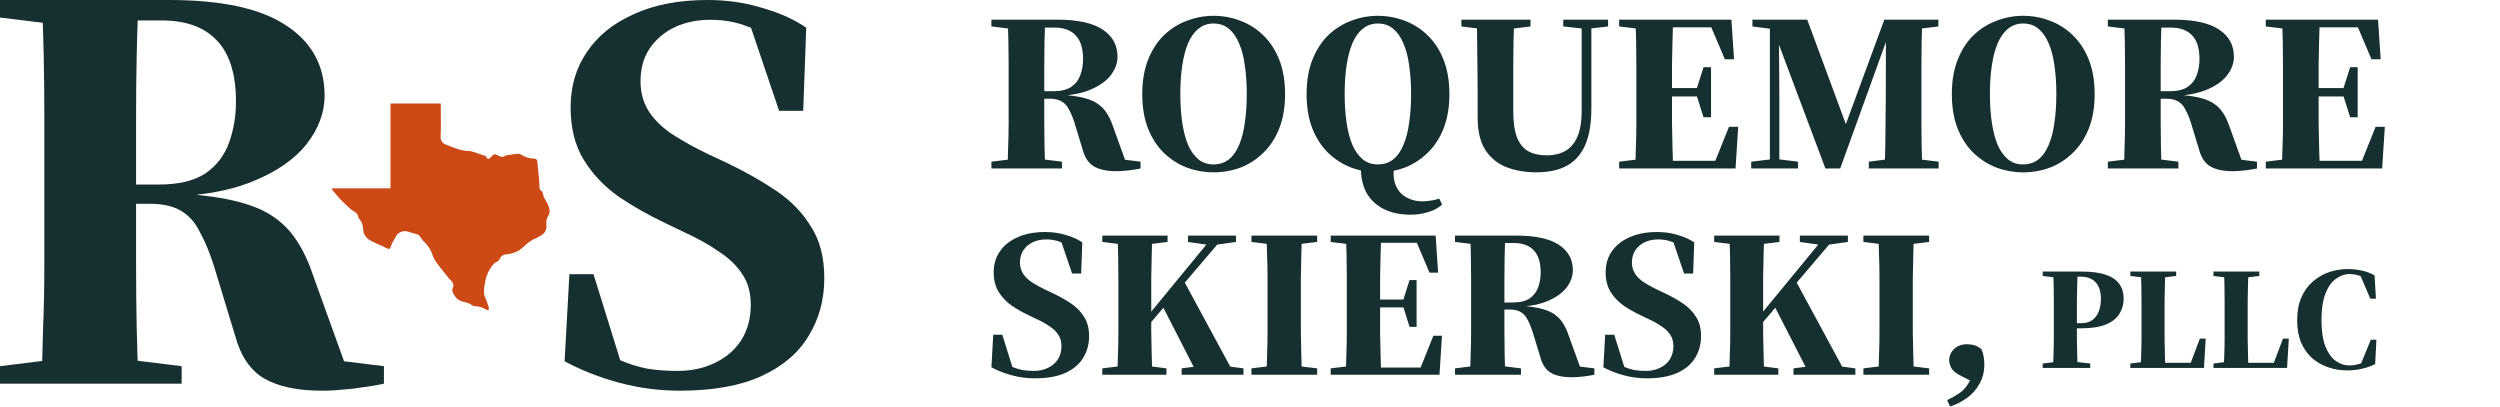
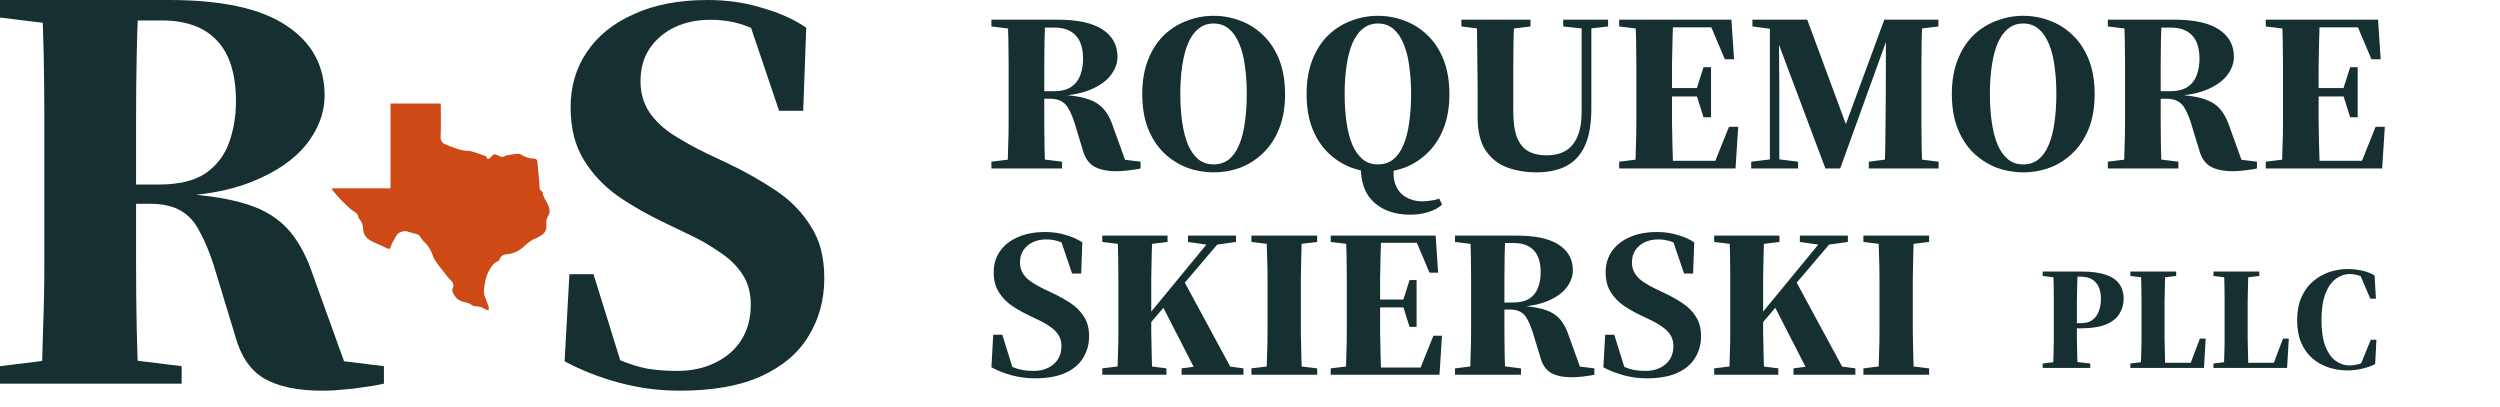
<svg xmlns="http://www.w3.org/2000/svg" width="1107" height="180" viewBox="0 0 1107 180" fill="none">
  <path d="M313.238 0C321.409 5.69586e-05 329.034 1.028 336.111 3.082L340.333 4.355C346.772 6.417 352.328 9.054 356.997 12.267L355.663 49.072H344.989L332.565 12.343C332.077 12.141 331.595 11.945 331.114 11.767C326.134 9.764 320.619 8.764 314.572 8.764C308.702 8.764 303.455 9.849 298.83 12.019C294.205 14.189 290.469 17.359 287.623 21.532C284.955 25.537 283.621 30.379 283.621 36.053C283.622 41.227 284.955 45.816 287.623 49.821C290.291 53.659 293.847 56.999 298.293 59.836C302.741 62.674 307.724 65.427 313.238 68.097L322.31 72.355C330.314 76.194 337.52 80.283 343.923 84.623C350.326 88.962 355.397 94.221 359.132 100.396C363.045 106.405 365 114 365 123.179C365 132.692 362.687 141.203 358.063 148.714C353.616 156.225 346.678 162.151 337.25 166.49C327.823 170.83 315.728 173 300.965 173C291.893 173 282.997 171.83 274.281 169.493C265.565 167.157 257.471 163.987 250 159.981L252.135 121.424H262.809L274.637 159.515C278.522 161.166 282.494 162.408 286.554 163.236C290.645 163.904 295.093 164.239 299.896 164.239C306.121 164.239 311.636 163.069 316.438 160.733C321.419 158.396 325.332 155.056 328.178 150.717C331.024 146.211 332.448 140.954 332.448 134.947C332.448 129.605 331.201 125.096 328.711 121.424C326.221 117.587 322.754 114.249 318.309 111.412C314.04 108.408 309.147 105.651 303.633 103.148L294.825 98.893C287.354 95.388 280.416 91.465 274.013 87.126C267.609 82.62 262.453 77.194 258.539 70.852C254.626 64.51 252.668 56.749 252.667 47.569C252.667 38.223 255.071 30.045 259.873 23.035C264.676 15.858 271.614 10.264 280.685 6.258C289.757 2.085 300.609 0 313.238 0Z" fill="#162F30" />
  <path d="M74.909 0C98.312 0 115.636 3.793 126.877 11.378C138.118 18.791 143.739 29.136 143.739 42.41C143.739 49.823 141.067 56.979 135.723 63.874C130.379 70.597 122.361 76.112 111.674 80.421C104.58 83.282 96.309 85.224 86.861 86.262C91.846 86.742 96.34 87.377 100.34 88.179C108.264 89.731 114.622 91.972 119.413 94.903C124.205 97.833 128.075 101.541 131.023 106.023C133.972 110.333 136.46 115.505 138.487 121.539L152.338 159.963L170 162.139V169.897C166.867 170.586 163.826 171.104 160.878 171.449C157.929 171.966 154.98 172.31 152.032 172.483C149.084 172.828 145.95 173 142.633 173C131.761 173 123.191 171.19 116.926 167.57C110.844 163.949 106.606 157.743 104.21 148.95L94.535 117.142C92.692 111.454 90.665 106.626 88.453 102.661C86.426 98.524 83.662 95.42 80.161 93.351C76.659 91.283 72.143 90.248 66.616 90.248H60.258V117.401C60.258 126.883 60.35 136.193 60.534 145.33C60.638 150.378 60.774 155.18 60.936 159.736L80.437 162.139V169.897H0V162.139L18.672 159.839C18.833 155.359 18.97 150.609 19.074 145.589C19.442 136.451 19.626 127.055 19.626 117.401V51.72C19.626 42.238 19.534 33.1 19.35 24.308C19.247 19.3 19.109 14.559 18.948 10.089L0 7.758V0H74.909ZM60.973 9.051C60.795 13.824 60.645 18.91 60.534 24.308C60.35 33.1 60.258 42.238 60.258 51.72V81.714H70.209C79.055 81.714 85.966 80.076 90.941 76.801C95.916 73.353 99.418 68.787 101.446 63.099C103.473 57.41 104.486 51.375 104.486 44.996C104.486 32.929 101.722 23.963 96.193 18.102C90.665 12.068 82.464 9.051 71.591 9.051H60.973Z" fill="#162F30" />
  <path d="M147.194 83.394C155.745 83.394 164.261 83.394 172.918 83.394C172.918 70.814 172.918 58.341 172.918 45.832C180.374 45.832 187.688 45.832 195.144 45.832C195.144 46.221 195.18 46.609 195.18 46.998C195.18 51.486 195.321 56.009 195.109 60.496C195.003 62.475 196.028 63.465 197.441 64.03C200.869 65.373 204.261 66.963 208.077 66.857C208.43 66.857 208.749 67.033 209.102 67.139C209.773 67.352 210.409 67.528 211.081 67.74C211.752 67.952 212.423 68.2 213.13 68.447C213.519 68.588 213.872 68.836 214.226 68.836C214.897 68.836 215.18 69.083 215.427 69.684C215.71 70.461 216.346 70.532 216.982 69.966C217.052 69.896 217.123 69.825 217.229 69.719C218.819 68.023 218.889 67.987 220.939 69.048C221.858 69.507 222.706 69.719 223.589 69.048C223.836 68.871 224.19 68.8 224.508 68.765C226.028 68.517 227.512 68.235 229.031 68.094C229.561 68.023 230.232 68.129 230.656 68.412C232.388 69.542 234.296 70.178 236.346 70.214C237.512 70.249 237.9 70.779 237.971 71.768C238.253 74.772 238.572 77.811 238.819 80.814C238.89 81.486 238.855 82.122 238.89 82.793C238.925 83.5 238.925 84.171 239.738 84.525C239.985 84.631 240.268 85.019 240.303 85.302C240.515 87.493 242.035 89.118 242.812 91.026C243.483 92.652 243.66 94.136 242.741 95.62C242.035 96.751 241.752 97.952 241.929 99.295C242.247 101.733 241.257 103.465 239.067 104.56C238.43 104.878 237.9 105.302 237.229 105.549C235.003 106.362 233.342 107.882 231.61 109.472C229.632 111.309 227.123 112.369 224.402 112.581C222.883 112.722 221.893 113.217 221.293 114.701C221.081 115.267 220.409 115.761 219.808 116.009C218.819 116.468 218.289 117.175 217.688 118.023C215.78 120.638 214.897 123.5 214.508 126.715C214.296 128.376 214.049 129.896 214.755 131.486C215.356 132.899 215.886 134.313 216.346 135.797C216.487 136.256 216.381 136.786 216.381 137.528C215.78 137.281 215.321 137.139 214.968 136.927C213.66 136.115 212.282 135.691 210.727 135.62C210.162 135.585 209.491 135.514 209.067 135.196C207.971 134.313 206.699 133.959 205.356 133.677C202.67 133.111 201.08 131.344 200.303 128.8C200.197 128.447 200.303 127.988 200.445 127.634C201.081 126.362 200.692 125.302 199.808 124.313C199.349 123.818 198.784 123.359 198.36 122.828C197.441 121.662 196.557 120.461 195.639 119.295C195.109 118.624 194.508 117.952 194.014 117.245C193.201 116.044 192.211 114.878 191.787 113.535C190.939 110.956 189.667 108.765 187.653 106.927C186.911 106.221 186.452 105.231 185.745 104.419C185.462 104.065 184.968 103.783 184.508 103.677C183.059 103.217 181.575 102.935 180.127 102.44C178.784 102.016 176.31 102.935 175.639 104.136C175.109 105.161 174.473 106.15 173.908 107.175C173.589 107.74 173.342 108.341 173.13 108.977C172.741 110.284 172.423 110.461 171.187 109.896C170.374 109.542 169.632 109.083 168.819 108.73C167.511 108.129 166.204 107.634 164.932 106.998C162.706 105.938 161.01 104.383 160.833 101.733C160.727 99.931 160.339 98.27 159.067 96.927C158.89 96.715 158.713 96.433 158.678 96.15C158.501 94.595 157.335 93.995 156.169 93.252C154.932 92.475 153.908 91.344 152.812 90.32C151.929 89.507 151.08 88.659 150.268 87.775C149.066 86.433 147.935 85.055 146.805 83.677C147.017 83.606 147.088 83.5 147.194 83.394Z" fill="#CD4A16" />
-   <path d="M870.93 152.434C872.2 152.434 873.341 152.591 874.342 152.903C875.348 153.216 876.383 153.811 877.452 154.686C877.921 155.873 878.22 156.968 878.356 157.968C878.556 158.967 878.658 160.061 878.658 161.247C878.658 164.622 877.921 167.563 876.451 170.063C875.045 172.563 873.205 174.624 870.93 176.249C868.655 177.874 866.18 179.125 863.505 180L862.197 177.186C864.272 176.187 865.98 175.217 867.318 174.28C868.655 173.405 869.763 172.375 870.632 171.187C871.24 170.415 871.792 169.504 872.317 168.467L868.123 166.312C866.316 165.437 865.009 164.406 864.204 163.219C863.471 161.969 863.104 160.749 863.101 159.561C863.101 157.562 863.837 155.875 865.307 154.499C866.781 153.125 868.655 152.434 870.93 152.434ZM462.784 102.733C466.06 102.733 469.106 103.172 471.917 104.047C474.793 104.859 477.234 105.951 479.24 107.326L478.741 121.11H474.725L470.054 107.357C469.869 107.281 469.688 107.206 469.506 107.14C467.636 106.39 465.561 106.016 463.286 106.016C461.079 106.016 459.103 106.42 457.361 107.233C455.623 108.045 454.217 109.236 453.148 110.798C452.146 112.298 451.644 114.111 451.644 116.235C451.644 118.172 452.146 119.89 453.148 121.39C454.153 122.827 455.491 124.079 457.165 125.141C458.835 126.204 460.709 127.237 462.784 128.237L466.196 129.83C469.208 131.267 471.917 132.798 474.324 134.423C476.731 136.048 478.639 138.02 480.041 140.332C481.515 142.582 482.248 145.425 482.248 148.862C482.248 152.425 481.379 155.614 479.641 158.427C477.967 161.239 475.359 163.459 471.815 165.085C468.267 166.709 463.721 167.522 458.166 167.522C454.758 167.522 451.41 167.083 448.133 166.209C444.857 165.333 441.811 164.147 439 162.647L439.805 148.207H443.814L448.262 162.468C449.724 163.087 451.221 163.553 452.751 163.864C454.289 164.114 455.959 164.24 457.765 164.24C460.104 164.24 462.179 163.801 463.985 162.926C465.86 162.051 467.333 160.803 468.403 159.178C469.476 157.491 470.009 155.519 470.009 153.269C470.009 151.269 469.54 149.582 468.603 148.207C467.666 146.77 466.362 145.519 464.692 144.456C463.086 143.331 461.246 142.301 459.171 141.363L455.861 139.767C453.05 138.454 450.438 136.985 448.031 135.36C445.624 133.673 443.682 131.643 442.212 129.268C440.738 126.893 440.005 123.986 440.005 120.548C440.005 117.048 440.908 113.985 442.711 111.36C444.517 108.672 447.128 106.578 450.54 105.078C453.953 103.515 458.034 102.733 462.784 102.733ZM733.757 102.733C737.033 102.734 740.078 103.172 742.886 104.047C745.762 104.859 748.203 105.951 750.209 107.326L749.714 121.11H745.698L741.027 107.357C740.842 107.281 740.66 107.206 740.479 107.14C738.609 106.39 736.534 106.016 734.259 106.016C732.052 106.016 730.076 106.42 728.334 107.233C726.596 108.045 725.19 109.236 724.121 110.798C723.119 112.298 722.617 114.111 722.617 116.235C722.617 118.172 723.119 119.89 724.121 121.39C725.126 122.827 726.463 124.079 728.137 125.141C729.808 126.204 731.682 127.237 733.757 128.237L737.165 129.83C740.177 131.268 742.886 132.798 745.297 134.423C747.704 136.048 749.612 138.02 751.014 140.332C752.488 142.582 753.221 145.425 753.221 148.862C753.221 152.425 752.352 155.614 750.614 158.427C748.94 161.239 746.332 163.459 742.788 165.085C739.24 166.709 734.694 167.522 729.139 167.522C725.727 167.522 722.382 167.084 719.102 166.209C715.826 165.333 712.781 164.146 709.973 162.647L710.774 148.207H714.787L719.235 162.468C720.697 163.086 722.19 163.554 723.72 163.864C725.258 164.114 726.932 164.24 728.738 164.24C731.077 164.24 733.152 163.801 734.958 162.926C736.832 162.051 738.306 160.803 739.376 159.178C740.449 157.491 740.982 155.519 740.982 153.269C740.982 151.269 740.513 149.582 739.576 148.207C738.639 146.77 737.331 145.519 735.661 144.456C734.055 143.331 732.219 142.3 730.144 141.363L726.83 139.767C724.022 138.455 721.411 136.985 719.004 135.36C716.597 133.673 714.655 131.643 713.185 129.268C711.711 126.893 710.978 123.986 710.978 120.548C710.978 117.048 711.881 113.985 713.684 111.36C715.49 108.672 718.101 106.578 721.513 105.078C724.926 103.515 729.007 102.733 733.757 102.733ZM671.475 104.323C679.969 104.323 686.261 105.7 690.342 108.45C694.419 111.138 696.46 114.888 696.46 119.7C696.46 122.388 695.493 124.982 693.55 127.482C691.612 129.92 688.702 131.922 684.821 133.485C682.237 134.526 679.217 135.22 675.767 135.595C677.596 135.769 679.24 136.002 680.706 136.295C683.582 136.857 685.891 137.67 687.629 138.732C689.367 139.795 690.777 141.141 691.846 142.767C692.915 144.329 693.819 146.203 694.555 148.39L699.581 162.323L705.994 163.112V165.926C704.856 166.176 703.753 166.363 702.68 166.488C701.61 166.675 700.541 166.801 699.472 166.864C698.402 166.989 697.265 167.05 696.059 167.05C692.114 167.05 689.004 166.393 686.73 165.081C684.519 163.768 682.981 161.518 682.112 158.33L678.598 146.797C677.929 144.734 677.196 142.984 676.391 141.546C675.658 140.046 674.653 138.921 673.379 138.17C672.109 137.42 670.469 137.047 668.463 137.047H666.154V146.89C666.154 150.328 666.188 153.704 666.256 157.016C666.294 158.847 666.343 160.588 666.404 162.24L673.481 163.112V165.926H644.279V163.112L651.05 162.278C651.111 160.654 651.164 158.93 651.201 157.11C651.338 153.797 651.402 150.39 651.402 146.89V123.076C651.402 119.639 651.368 116.326 651.303 113.139C651.266 111.323 651.213 109.602 651.156 107.981L644.279 107.136V104.323H671.475ZM516.998 107.136L510.117 107.981C510.06 109.602 510.011 111.323 509.973 113.139C509.909 116.326 509.841 119.608 509.777 122.983V137.978L534.184 108.312L526.029 107.136V104.323H547.304V107.136L538.983 108.312L524.639 125.151L544.753 162.33L550.614 163.112V165.926H523.218V163.112L528.542 162.413L515.15 136.288L509.777 142.601V146.987C509.841 150.424 509.909 153.767 509.973 157.016C510.011 158.866 510.064 160.625 510.121 162.292L516.495 163.112V165.926H488.098V163.112L494.869 162.278C494.93 160.654 494.983 158.93 495.02 157.11C495.157 153.797 495.221 150.39 495.221 146.89V123.076C495.221 119.639 495.187 116.326 495.123 113.139C495.085 111.323 495.032 109.602 494.975 107.981L488.098 107.136V104.323H516.998V107.136ZM583.24 107.136L576.363 107.967C576.302 109.593 576.253 111.318 576.215 113.139C576.147 116.326 576.083 119.608 576.015 122.983V146.89C576.083 150.328 576.147 153.704 576.215 157.016C576.253 158.862 576.302 160.618 576.363 162.281L583.24 163.112V165.926H554.14V163.112L560.911 162.278C560.968 160.654 561.025 158.93 561.062 157.11C561.195 153.797 561.263 150.39 561.263 146.89V123.076C561.263 119.639 561.195 116.326 561.062 113.139C561.025 111.317 560.968 109.593 560.911 107.967L554.14 107.136V104.323H583.24V107.136ZM636.804 120.731H632.988L627.384 107.512H611.479C611.411 109.27 611.354 111.146 611.313 113.139C611.245 116.326 611.18 119.608 611.112 122.983V132.64H621.417L624.157 124.014H627.267V144.735H624.157L621.44 136.109H611.112V146.89C611.18 150.328 611.245 153.704 611.313 157.016C611.354 159.031 611.415 160.938 611.483 162.737H629.05L634.696 148.673H638.509L637.405 165.926H589.237V163.112L596.012 162.278C596.069 160.654 596.122 158.93 596.16 157.11C596.292 153.797 596.364 150.39 596.364 146.89V123.076C596.364 119.639 596.326 116.326 596.258 113.139C596.22 111.323 596.171 109.602 596.111 107.981L589.237 107.136V104.323H635.697L636.804 120.731ZM787.941 107.136L781.063 107.981C781.003 109.602 780.954 111.323 780.916 113.139C780.852 116.326 780.78 119.608 780.715 122.983V137.981L805.126 108.312L796.972 107.136V104.323H818.246V107.136L809.926 108.312L795.581 125.151L815.7 162.33L821.557 163.112V165.926H794.16V163.112L799.489 162.413L786.097 136.288L780.715 142.604V146.987C780.78 150.424 780.852 153.767 780.916 157.016C780.957 158.866 781.006 160.625 781.067 162.292L787.438 163.112V165.926H759.04V163.112L765.812 162.278C765.872 160.654 765.929 158.93 765.963 157.11C766.099 153.797 766.163 150.39 766.163 146.89V123.076C766.163 119.639 766.129 116.326 766.065 113.139C766.027 111.323 765.974 109.602 765.918 107.981L759.04 107.136V104.323H787.941V107.136ZM854.213 107.136L847.335 107.967C847.275 109.593 847.222 111.318 847.188 113.139C847.12 116.326 847.056 119.608 846.988 122.983V146.89C847.056 150.328 847.12 153.704 847.188 157.016C847.226 158.862 847.275 160.618 847.335 162.281L854.213 163.112V165.926H825.109V163.112L831.884 162.278C831.941 160.654 831.997 158.93 832.035 157.11C832.167 153.797 832.235 150.39 832.235 146.89V123.076C832.235 119.639 832.167 116.326 832.035 113.139C831.997 111.317 831.941 109.593 831.884 107.967L825.109 107.136V104.323H854.213V107.136ZM1039.56 119.138C1041.69 119.138 1043.76 119.357 1045.75 119.79C1047.79 120.223 1049.69 120.936 1051.45 121.931L1052.07 132.257H1049.57L1045.28 122.241C1045.09 122.176 1044.9 122.117 1044.71 122.062C1043.22 121.586 1041.81 121.348 1040.47 121.348C1038.29 121.348 1036.23 122.062 1034.28 123.489C1032.38 124.875 1030.85 127.064 1029.69 130.051C1028.54 133.038 1027.95 136.913 1027.95 141.673C1027.95 146.391 1028.51 150.244 1029.62 153.231C1030.78 156.174 1032.29 158.341 1034.14 159.727C1036.04 161.112 1038.1 161.806 1040.33 161.806C1041.81 161.805 1043.34 161.565 1044.92 161.089C1045.12 161.02 1045.32 160.932 1045.53 160.854L1049.78 150.441H1052.28L1051.72 161.22C1050.06 162.085 1048.16 162.757 1046.03 163.233C1043.9 163.752 1041.69 164.012 1039.43 164.012C1036.46 164.012 1033.63 163.556 1030.94 162.647C1028.26 161.738 1025.87 160.376 1023.79 158.558C1021.75 156.74 1020.13 154.443 1018.92 151.672C1017.76 148.859 1017.18 145.569 1017.18 141.804C1017.18 137.866 1017.81 134.485 1019.06 131.671C1020.31 128.815 1022 126.476 1024.13 124.658C1026.26 122.797 1028.65 121.413 1031.29 120.504C1033.98 119.595 1036.74 119.139 1039.56 119.138ZM921.596 120.245C926.135 120.245 929.774 120.72 932.509 121.673C935.241 122.625 937.237 124.013 938.487 125.831C939.738 127.605 940.362 129.748 940.362 132.257C940.362 134.638 939.761 136.828 938.555 138.819C937.399 140.809 935.427 142.41 932.649 143.622C929.913 144.79 926.161 145.376 921.388 145.377H919.65V149.859C919.699 152.195 919.741 154.491 919.786 156.741C919.813 157.99 919.847 159.18 919.888 160.309L925.56 160.961V162.909H904.501V160.961L909.19 160.382C909.228 159.258 909.266 158.065 909.292 156.806C909.387 154.512 909.432 152.152 909.432 149.728V133.233C909.432 130.853 909.41 128.558 909.364 126.351C909.338 125.094 909.3 123.901 909.258 122.779L904.501 122.193V120.245H921.596ZM963.616 122.193L958.708 122.786C958.67 123.906 958.64 125.097 958.613 126.351C958.568 128.558 958.519 130.831 958.473 133.168V149.859C958.519 152.196 958.568 154.513 958.613 156.806C958.64 158.161 958.677 159.439 958.723 160.637H970.059L974.11 149.921H976.683L975.916 162.909H943.32V160.961L948.01 160.382C948.051 159.258 948.093 158.065 948.119 156.806C948.21 154.513 948.256 152.196 948.256 149.859V133.168C948.256 130.831 948.229 128.558 948.184 126.351C948.157 125.094 948.119 123.901 948.082 122.779L943.32 122.193V120.245H963.616V122.193ZM1000.41 122.193L995.513 122.786C995.471 123.906 995.437 125.097 995.411 126.351C995.366 128.558 995.32 130.831 995.275 133.168V149.859C995.32 152.196 995.366 154.513 995.411 156.806C995.441 158.161 995.483 159.439 995.524 160.637H1006.86L1010.91 149.921H1013.48L1012.72 162.909H980.122V160.961L984.812 160.382C984.853 159.258 984.891 158.065 984.917 156.806C985.008 154.513 985.057 152.196 985.057 149.859V133.168C985.057 130.831 985.034 128.558 984.985 126.351C984.963 125.094 984.925 123.901 984.883 122.779L980.122 122.193V120.245H1000.41V122.193ZM919.786 126.351C919.741 128.558 919.699 130.831 919.65 133.168V143.104H921.596C923.588 143.104 925.212 142.648 926.463 141.739C927.759 140.787 928.712 139.509 929.312 137.908C929.962 136.264 930.284 134.4 930.284 132.323C930.284 129.164 929.52 126.739 927.99 125.051C926.463 123.364 924.26 122.518 921.388 122.517H919.903C919.858 123.716 919.816 124.996 919.786 126.351ZM666.256 113.139C666.188 116.326 666.154 119.639 666.154 123.076V133.954H669.767C672.979 133.954 675.488 133.358 677.294 132.171C679.1 130.921 680.374 129.265 681.107 127.203C681.844 125.14 682.21 122.951 682.21 120.638C682.21 116.263 681.209 113.013 679.198 110.888C677.192 108.7 674.218 107.605 670.269 107.605H666.419C666.354 109.336 666.294 111.182 666.256 113.139ZM610.118 7C614.271 7 618.247 7.735 622.041 9.207C625.831 10.611 629.198 12.751 632.13 15.627C635.138 18.502 637.5 22.113 639.215 26.46C640.934 30.806 641.792 35.889 641.792 41.706C641.792 47.457 640.934 52.509 639.215 56.856C637.5 61.202 635.138 64.814 632.13 67.689C629.198 70.565 625.831 72.738 622.041 74.209C620.427 74.806 618.779 75.266 617.105 75.609C616.954 78.1 617.268 80.274 618.065 82.132C619.067 84.473 620.605 86.212 622.679 87.349C624.758 88.552 627.119 89.156 629.764 89.156C630.841 89.156 632.024 89.053 633.313 88.852C634.673 88.719 635.996 88.42 637.284 87.952L638.573 90.559C636.925 92.097 634.813 93.233 632.24 93.969C629.734 94.705 627.225 95.072 624.72 95.072C619.924 95.072 615.881 94.204 612.59 92.466C609.295 90.794 606.793 88.418 605.074 85.343C603.547 82.489 602.735 79.204 602.625 75.488C601.167 75.159 599.727 74.734 598.31 74.209C594.516 72.738 591.119 70.565 588.111 67.689C585.175 64.814 582.851 61.236 581.131 56.956C579.416 52.609 578.558 47.491 578.558 41.606C578.558 35.855 579.416 30.806 581.131 26.46C582.851 22.113 585.175 18.502 588.111 15.627C591.119 12.751 594.516 10.611 598.31 9.207C602.104 7.736 606.041 7 610.118 7ZM537.354 7C541.507 7 545.479 7.736 549.272 9.207C553.066 10.611 556.43 12.751 559.366 15.627C562.37 18.502 564.732 22.113 566.451 26.46C568.166 30.806 569.028 35.889 569.028 41.706C569.028 47.457 568.166 52.509 566.451 56.856C564.732 61.202 562.37 64.814 559.366 67.689C556.43 70.564 553.063 72.738 549.272 74.209C545.479 75.613 541.507 76.316 537.354 76.316C533.277 76.316 529.339 75.613 525.546 74.209C521.755 72.738 518.354 70.564 515.347 67.689C512.414 64.814 510.086 61.236 508.367 56.956C506.652 52.609 505.79 47.491 505.79 41.606C505.79 35.855 506.652 30.806 508.367 26.46C510.086 22.113 512.414 18.502 515.347 15.627C518.354 12.751 521.755 10.611 525.546 9.207C529.339 7.736 533.277 7 537.354 7ZM895.844 7C899.993 7 903.964 7.736 907.758 9.207C911.552 10.611 914.915 12.751 917.851 15.627C920.856 18.502 923.217 22.113 924.937 26.46C926.652 30.806 927.514 35.889 927.514 41.706C927.514 47.457 926.652 52.509 924.937 56.856C923.217 61.202 920.856 64.814 917.851 67.689C914.915 70.564 911.552 72.738 907.758 74.209C903.964 75.613 899.993 76.316 895.844 76.316C891.763 76.316 887.825 75.613 884.035 74.209C880.241 72.738 876.84 70.564 873.832 67.689C870.9 64.814 868.572 61.236 866.857 56.956C865.137 52.609 864.276 47.491 864.276 41.606C864.276 35.855 865.137 30.806 866.857 26.46C868.572 22.113 870.9 18.502 873.832 15.627C876.84 12.751 880.241 10.611 884.035 9.207C887.825 7.736 891.763 7 895.844 7ZM677.706 11.71L670.345 12.62C670.284 14.311 670.228 16.113 670.19 18.026C670.118 21.436 670.08 24.982 670.08 28.66V49.226C670.08 54.04 670.621 57.884 671.694 60.759C672.839 63.635 674.52 65.708 676.738 66.979C678.957 68.183 681.677 68.786 684.897 68.786C688.048 68.786 690.765 68.15 693.055 66.879C695.349 65.609 697.136 63.535 698.425 60.659C699.713 57.717 700.36 53.873 700.36 49.126V12.606L692.201 11.71V8.7H712.063V11.71L704.652 12.575V47.919C704.652 54.74 703.723 60.226 701.864 64.372C700.001 68.518 697.246 71.56 693.596 73.499C690.017 75.371 685.615 76.309 680.389 76.309C675.45 76.309 670.98 75.54 666.97 74.002C663.033 72.397 659.919 69.823 657.629 66.279C655.407 62.735 654.304 57.984 654.304 52.033V39.193C654.304 35.782 654.262 32.27 654.19 28.66C654.19 25.049 654.156 21.539 654.085 18.13C654.085 16.172 654.058 14.318 654.013 12.572L647.105 11.71V8.7H677.706V11.71ZM468.093 8.7C477.185 8.7 483.915 10.171 488.279 13.113C492.644 15.989 494.828 20 494.828 25.149C494.828 28.025 493.792 30.801 491.714 33.476C489.639 36.084 486.526 38.224 482.377 39.896C479.611 41.01 476.383 41.756 472.695 42.158C474.649 42.344 476.406 42.593 477.974 42.906C481.05 43.508 483.518 44.376 485.381 45.513C487.24 46.649 488.744 48.087 489.889 49.826C491.034 51.498 492.001 53.505 492.787 55.846L498.164 70.748L505.03 71.592V74.602C503.814 74.87 502.631 75.072 501.486 75.206C500.341 75.406 499.196 75.539 498.051 75.605C496.906 75.739 495.686 75.806 494.397 75.806C490.176 75.805 486.851 75.103 484.417 73.699C482.055 72.295 480.404 69.889 479.475 66.479L475.718 54.139C475 51.933 474.214 50.06 473.357 48.523C472.571 46.918 471.494 45.715 470.133 44.913C468.777 44.11 467.023 43.706 464.877 43.706H462.402V54.239C462.402 57.917 462.444 61.529 462.515 65.072C462.553 67.03 462.606 68.894 462.67 70.661L470.243 71.592V74.602H439V71.592L446.248 70.699C446.312 68.963 446.365 67.122 446.406 65.176C446.55 61.632 446.626 57.984 446.626 54.239V28.759C446.626 25.083 446.588 21.539 446.516 18.13C446.478 16.187 446.418 14.347 446.354 12.613L439 11.71V8.7H468.093ZM962.445 8.7C971.533 8.7 978.263 10.171 982.627 13.113C986.996 15.989 989.176 20.001 989.176 25.149C989.176 28.025 988.141 30.801 986.066 33.476C983.988 36.084 980.874 38.224 976.725 39.896C973.959 41.01 970.732 41.756 967.044 42.158C968.997 42.344 970.758 42.593 972.323 42.906C975.398 43.508 977.866 44.376 979.729 45.513C981.588 46.65 983.092 48.087 984.237 49.826C985.382 51.498 986.349 53.505 987.139 55.846L992.516 70.748L999.375 71.592V74.602C998.158 74.87 996.975 75.072 995.83 75.206C994.689 75.406 993.54 75.539 992.395 75.605C991.251 75.739 990.034 75.806 988.745 75.806C984.524 75.806 981.195 75.103 978.762 73.699C976.4 72.294 974.752 69.888 973.823 66.479L970.067 54.139C969.352 51.933 968.563 50.06 967.705 48.523C966.919 46.918 965.842 45.715 964.485 44.913C963.125 44.11 961.368 43.706 959.222 43.706H956.754V54.239C956.754 57.917 956.788 61.529 956.86 65.072C956.901 67.03 956.954 68.894 957.019 70.661L964.591 71.592V74.602H933.348V71.592L940.596 70.699C940.66 68.963 940.717 67.122 940.755 65.176C940.898 61.632 940.97 57.984 940.97 54.239V28.759C940.97 25.082 940.936 21.539 940.864 18.13C940.823 16.187 940.766 14.347 940.705 12.613L933.348 11.71V8.7H962.445ZM767.845 26.253H763.768L757.771 12.11H740.759C740.687 13.99 740.619 15.998 740.577 18.13C740.505 21.539 740.434 25.049 740.362 28.66V38.993H751.385L754.317 29.763H757.646V51.933H754.317L751.415 42.706H740.362V54.239C740.434 57.917 740.505 61.529 740.577 65.072C740.619 67.228 740.687 69.268 740.762 71.192H759.551L765.593 56.146H769.674L768.491 74.602H716.96V71.596L724.208 70.703C724.268 68.965 724.325 67.123 724.366 65.176C724.51 61.632 724.578 57.984 724.578 54.239V28.759C724.578 25.082 724.544 21.539 724.472 18.13C724.431 16.187 724.374 14.347 724.313 12.613L716.96 11.71V8.7H766.666L767.845 26.253ZM817.347 54.963L834.378 8.7H858.32V11.71L851.069 12.599C851.005 14.337 850.952 16.182 850.91 18.13C850.838 21.539 850.804 25.083 850.804 28.759V54.239C850.804 57.984 850.838 61.632 850.91 65.176C850.952 67.12 851.005 68.96 851.069 70.696L858.426 71.596V74.602H827.508V71.596L834.646 70.675C834.711 68.904 834.767 67.036 834.805 65.072C834.877 61.595 834.915 58.05 834.915 54.439C834.983 50.762 835.02 47.285 835.02 44.009L835.092 18.581L814.838 74.602H808.289L787.74 19.836L787.888 40.799V70.568L796.156 71.596V74.602H775.433V71.596L783.705 70.603V12.72L775.973 11.71V8.7H800.237L817.347 54.963ZM1054.17 26.253H1050.09L1044.1 12.11H1027.08C1027.01 13.99 1026.95 15.998 1026.9 18.13C1026.83 21.539 1026.76 25.049 1026.69 28.66V38.993H1037.71L1040.65 29.763H1043.98V51.933H1040.65L1037.74 42.706H1026.69V54.239C1026.76 57.917 1026.83 61.529 1026.9 65.072C1026.95 67.228 1027.02 69.268 1027.09 71.192H1045.88L1051.92 56.146H1056L1054.82 74.602H1003.29V71.596L1010.53 70.703C1010.6 68.965 1010.65 67.123 1010.69 65.176C1010.84 61.632 1010.91 57.984 1010.91 54.239V28.759C1010.91 25.082 1010.87 21.539 1010.8 18.13C1010.76 16.187 1010.7 14.347 1010.64 12.613L1003.29 11.71V8.7H1052.99L1054.17 26.253ZM537.354 10.41C534.781 10.41 532.559 11.179 530.7 12.717C528.837 14.188 527.299 16.328 526.082 19.137C524.937 21.878 524.079 25.158 523.505 28.97C522.934 32.714 522.647 36.926 522.647 41.606C522.647 46.22 522.934 50.468 523.505 54.346C524.079 58.157 524.937 61.434 526.082 64.176C527.299 66.917 528.837 69.058 530.7 70.596C532.559 72.067 534.781 72.802 537.354 72.802C540.003 72.802 542.259 72.067 544.118 70.596C545.981 69.125 547.485 67.017 548.63 64.276C549.847 61.468 550.705 58.157 551.203 54.346C551.778 50.535 552.065 46.287 552.065 41.606C552.065 36.993 551.778 32.781 551.203 28.97C550.705 25.158 549.847 21.878 548.63 19.137C547.485 16.395 545.981 14.255 544.118 12.717C542.259 11.179 540.003 10.41 537.354 10.41ZM610.118 10.41C607.545 10.41 605.327 11.18 603.468 12.717C601.605 14.188 600.063 16.328 598.846 19.137C597.701 21.878 596.844 25.158 596.269 28.97C595.699 32.714 595.411 36.926 595.411 41.606C595.411 46.22 595.699 50.468 596.269 54.346C596.844 58.157 597.701 61.434 598.846 64.176C600.063 66.918 601.605 69.058 603.468 70.596C605.327 72.067 607.545 72.802 610.118 72.802C612.767 72.802 615.023 72.067 616.883 70.596C618.745 69.125 620.249 67.018 621.394 64.276C622.611 61.468 623.469 58.157 623.968 54.346C624.542 50.534 624.829 46.287 624.829 41.606C624.829 36.993 624.542 32.781 623.968 28.97C623.469 25.158 622.611 21.878 621.394 19.137C620.249 16.395 618.745 14.254 616.883 12.717C615.023 11.179 612.767 10.41 610.118 10.41ZM895.844 10.41C893.267 10.41 891.045 11.179 889.186 12.717C887.323 14.188 885.785 16.328 884.568 19.137C883.423 21.878 882.565 25.158 881.995 28.97C881.42 32.714 881.133 36.926 881.133 41.606C881.133 46.22 881.42 50.468 881.995 54.346C882.565 58.157 883.423 61.434 884.568 64.176C885.785 66.917 887.323 69.058 889.186 70.596C891.045 72.067 893.267 72.802 895.844 72.802C898.489 72.802 900.745 72.067 902.608 70.596C904.467 69.125 905.971 67.017 907.116 64.276C908.333 61.468 909.19 58.157 909.693 54.346C910.264 50.535 910.551 46.287 910.551 41.606C910.551 36.993 910.264 32.781 909.693 28.97C909.19 25.158 908.333 21.878 907.116 19.137C905.971 16.395 904.467 14.255 902.608 12.717C900.745 11.179 898.489 10.41 895.844 10.41ZM462.515 18.13C462.444 21.539 462.402 25.082 462.402 28.759V40.396H466.271C469.706 40.396 472.389 39.763 474.324 38.493C476.255 37.156 477.612 35.382 478.401 33.176C479.187 30.969 479.58 28.627 479.58 26.153C479.58 21.472 478.511 17.993 476.365 15.72C474.218 13.379 471.029 12.21 466.804 12.21H462.689C462.617 14.061 462.557 16.035 462.515 18.13ZM956.86 18.13C956.788 21.539 956.754 25.083 956.754 28.759V40.396H960.62C964.055 40.396 966.741 39.763 968.672 38.493C970.603 37.156 971.964 35.382 972.75 33.176C973.536 30.969 973.932 28.627 973.932 26.153C973.932 21.472 972.855 17.993 970.709 15.72C968.563 13.38 965.377 12.21 961.156 12.21H957.037C956.969 14.061 956.901 16.035 956.86 18.13Z" fill="#162F30" />
+   <path d="M462.784 102.733C466.06 102.733 469.106 103.172 471.917 104.047C474.793 104.859 477.234 105.951 479.24 107.326L478.741 121.11H474.725L470.054 107.357C469.869 107.281 469.688 107.206 469.506 107.14C467.636 106.39 465.561 106.016 463.286 106.016C461.079 106.016 459.103 106.42 457.361 107.233C455.623 108.045 454.217 109.236 453.148 110.798C452.146 112.298 451.644 114.111 451.644 116.235C451.644 118.172 452.146 119.89 453.148 121.39C454.153 122.827 455.491 124.079 457.165 125.141C458.835 126.204 460.709 127.237 462.784 128.237L466.196 129.83C469.208 131.267 471.917 132.798 474.324 134.423C476.731 136.048 478.639 138.02 480.041 140.332C481.515 142.582 482.248 145.425 482.248 148.862C482.248 152.425 481.379 155.614 479.641 158.427C477.967 161.239 475.359 163.459 471.815 165.085C468.267 166.709 463.721 167.522 458.166 167.522C454.758 167.522 451.41 167.083 448.133 166.209C444.857 165.333 441.811 164.147 439 162.647L439.805 148.207H443.814L448.262 162.468C449.724 163.087 451.221 163.553 452.751 163.864C454.289 164.114 455.959 164.24 457.765 164.24C460.104 164.24 462.179 163.801 463.985 162.926C465.86 162.051 467.333 160.803 468.403 159.178C469.476 157.491 470.009 155.519 470.009 153.269C470.009 151.269 469.54 149.582 468.603 148.207C467.666 146.77 466.362 145.519 464.692 144.456C463.086 143.331 461.246 142.301 459.171 141.363L455.861 139.767C453.05 138.454 450.438 136.985 448.031 135.36C445.624 133.673 443.682 131.643 442.212 129.268C440.738 126.893 440.005 123.986 440.005 120.548C440.005 117.048 440.908 113.985 442.711 111.36C444.517 108.672 447.128 106.578 450.54 105.078C453.953 103.515 458.034 102.733 462.784 102.733ZM733.757 102.733C737.033 102.734 740.078 103.172 742.886 104.047C745.762 104.859 748.203 105.951 750.209 107.326L749.714 121.11H745.698L741.027 107.357C740.842 107.281 740.66 107.206 740.479 107.14C738.609 106.39 736.534 106.016 734.259 106.016C732.052 106.016 730.076 106.42 728.334 107.233C726.596 108.045 725.19 109.236 724.121 110.798C723.119 112.298 722.617 114.111 722.617 116.235C722.617 118.172 723.119 119.89 724.121 121.39C725.126 122.827 726.463 124.079 728.137 125.141C729.808 126.204 731.682 127.237 733.757 128.237L737.165 129.83C740.177 131.268 742.886 132.798 745.297 134.423C747.704 136.048 749.612 138.02 751.014 140.332C752.488 142.582 753.221 145.425 753.221 148.862C753.221 152.425 752.352 155.614 750.614 158.427C748.94 161.239 746.332 163.459 742.788 165.085C739.24 166.709 734.694 167.522 729.139 167.522C725.727 167.522 722.382 167.084 719.102 166.209C715.826 165.333 712.781 164.146 709.973 162.647L710.774 148.207H714.787L719.235 162.468C720.697 163.086 722.19 163.554 723.72 163.864C725.258 164.114 726.932 164.24 728.738 164.24C731.077 164.24 733.152 163.801 734.958 162.926C736.832 162.051 738.306 160.803 739.376 159.178C740.449 157.491 740.982 155.519 740.982 153.269C740.982 151.269 740.513 149.582 739.576 148.207C738.639 146.77 737.331 145.519 735.661 144.456C734.055 143.331 732.219 142.3 730.144 141.363L726.83 139.767C724.022 138.455 721.411 136.985 719.004 135.36C716.597 133.673 714.655 131.643 713.185 129.268C711.711 126.893 710.978 123.986 710.978 120.548C710.978 117.048 711.881 113.985 713.684 111.36C715.49 108.672 718.101 106.578 721.513 105.078C724.926 103.515 729.007 102.733 733.757 102.733ZM671.475 104.323C679.969 104.323 686.261 105.7 690.342 108.45C694.419 111.138 696.46 114.888 696.46 119.7C696.46 122.388 695.493 124.982 693.55 127.482C691.612 129.92 688.702 131.922 684.821 133.485C682.237 134.526 679.217 135.22 675.767 135.595C677.596 135.769 679.24 136.002 680.706 136.295C683.582 136.857 685.891 137.67 687.629 138.732C689.367 139.795 690.777 141.141 691.846 142.767C692.915 144.329 693.819 146.203 694.555 148.39L699.581 162.323L705.994 163.112V165.926C704.856 166.176 703.753 166.363 702.68 166.488C701.61 166.675 700.541 166.801 699.472 166.864C698.402 166.989 697.265 167.05 696.059 167.05C692.114 167.05 689.004 166.393 686.73 165.081C684.519 163.768 682.981 161.518 682.112 158.33L678.598 146.797C677.929 144.734 677.196 142.984 676.391 141.546C675.658 140.046 674.653 138.921 673.379 138.17C672.109 137.42 670.469 137.047 668.463 137.047H666.154V146.89C666.154 150.328 666.188 153.704 666.256 157.016C666.294 158.847 666.343 160.588 666.404 162.24L673.481 163.112V165.926H644.279V163.112L651.05 162.278C651.111 160.654 651.164 158.93 651.201 157.11C651.338 153.797 651.402 150.39 651.402 146.89V123.076C651.402 119.639 651.368 116.326 651.303 113.139C651.266 111.323 651.213 109.602 651.156 107.981L644.279 107.136V104.323H671.475ZM516.998 107.136L510.117 107.981C510.06 109.602 510.011 111.323 509.973 113.139C509.909 116.326 509.841 119.608 509.777 122.983V137.978L534.184 108.312L526.029 107.136V104.323H547.304V107.136L538.983 108.312L524.639 125.151L544.753 162.33L550.614 163.112V165.926H523.218V163.112L528.542 162.413L515.15 136.288L509.777 142.601V146.987C509.841 150.424 509.909 153.767 509.973 157.016C510.011 158.866 510.064 160.625 510.121 162.292L516.495 163.112V165.926H488.098V163.112L494.869 162.278C494.93 160.654 494.983 158.93 495.02 157.11C495.157 153.797 495.221 150.39 495.221 146.89V123.076C495.221 119.639 495.187 116.326 495.123 113.139C495.085 111.323 495.032 109.602 494.975 107.981L488.098 107.136V104.323H516.998V107.136ZM583.24 107.136L576.363 107.967C576.302 109.593 576.253 111.318 576.215 113.139C576.147 116.326 576.083 119.608 576.015 122.983V146.89C576.083 150.328 576.147 153.704 576.215 157.016C576.253 158.862 576.302 160.618 576.363 162.281L583.24 163.112V165.926H554.14V163.112L560.911 162.278C560.968 160.654 561.025 158.93 561.062 157.11C561.195 153.797 561.263 150.39 561.263 146.89V123.076C561.263 119.639 561.195 116.326 561.062 113.139C561.025 111.317 560.968 109.593 560.911 107.967L554.14 107.136V104.323H583.24V107.136ZM636.804 120.731H632.988L627.384 107.512H611.479C611.411 109.27 611.354 111.146 611.313 113.139C611.245 116.326 611.18 119.608 611.112 122.983V132.64H621.417L624.157 124.014H627.267V144.735H624.157L621.44 136.109H611.112V146.89C611.18 150.328 611.245 153.704 611.313 157.016C611.354 159.031 611.415 160.938 611.483 162.737H629.05L634.696 148.673H638.509L637.405 165.926H589.237V163.112L596.012 162.278C596.069 160.654 596.122 158.93 596.16 157.11C596.292 153.797 596.364 150.39 596.364 146.89V123.076C596.364 119.639 596.326 116.326 596.258 113.139C596.22 111.323 596.171 109.602 596.111 107.981L589.237 107.136V104.323H635.697L636.804 120.731ZM787.941 107.136L781.063 107.981C781.003 109.602 780.954 111.323 780.916 113.139C780.852 116.326 780.78 119.608 780.715 122.983V137.981L805.126 108.312L796.972 107.136V104.323H818.246V107.136L809.926 108.312L795.581 125.151L815.7 162.33L821.557 163.112V165.926H794.16V163.112L799.489 162.413L786.097 136.288L780.715 142.604V146.987C780.78 150.424 780.852 153.767 780.916 157.016C780.957 158.866 781.006 160.625 781.067 162.292L787.438 163.112V165.926H759.04V163.112L765.812 162.278C765.872 160.654 765.929 158.93 765.963 157.11C766.099 153.797 766.163 150.39 766.163 146.89V123.076C766.163 119.639 766.129 116.326 766.065 113.139C766.027 111.323 765.974 109.602 765.918 107.981L759.04 107.136V104.323H787.941V107.136ZM854.213 107.136L847.335 107.967C847.275 109.593 847.222 111.318 847.188 113.139C847.12 116.326 847.056 119.608 846.988 122.983V146.89C847.056 150.328 847.12 153.704 847.188 157.016C847.226 158.862 847.275 160.618 847.335 162.281L854.213 163.112V165.926H825.109V163.112L831.884 162.278C831.941 160.654 831.997 158.93 832.035 157.11C832.167 153.797 832.235 150.39 832.235 146.89V123.076C832.235 119.639 832.167 116.326 832.035 113.139C831.997 111.317 831.941 109.593 831.884 107.967L825.109 107.136V104.323H854.213V107.136ZM1039.56 119.138C1041.69 119.138 1043.76 119.357 1045.75 119.79C1047.79 120.223 1049.69 120.936 1051.45 121.931L1052.07 132.257H1049.57L1045.28 122.241C1045.09 122.176 1044.9 122.117 1044.71 122.062C1043.22 121.586 1041.81 121.348 1040.47 121.348C1038.29 121.348 1036.23 122.062 1034.28 123.489C1032.38 124.875 1030.85 127.064 1029.69 130.051C1028.54 133.038 1027.95 136.913 1027.95 141.673C1027.95 146.391 1028.51 150.244 1029.62 153.231C1030.78 156.174 1032.29 158.341 1034.14 159.727C1036.04 161.112 1038.1 161.806 1040.33 161.806C1041.81 161.805 1043.34 161.565 1044.92 161.089C1045.12 161.02 1045.32 160.932 1045.53 160.854L1049.78 150.441H1052.28L1051.72 161.22C1050.06 162.085 1048.16 162.757 1046.03 163.233C1043.9 163.752 1041.69 164.012 1039.43 164.012C1036.46 164.012 1033.63 163.556 1030.94 162.647C1028.26 161.738 1025.87 160.376 1023.79 158.558C1021.75 156.74 1020.13 154.443 1018.92 151.672C1017.76 148.859 1017.18 145.569 1017.18 141.804C1017.18 137.866 1017.81 134.485 1019.06 131.671C1020.31 128.815 1022 126.476 1024.13 124.658C1026.26 122.797 1028.65 121.413 1031.29 120.504C1033.98 119.595 1036.74 119.139 1039.56 119.138ZM921.596 120.245C926.135 120.245 929.774 120.72 932.509 121.673C935.241 122.625 937.237 124.013 938.487 125.831C939.738 127.605 940.362 129.748 940.362 132.257C940.362 134.638 939.761 136.828 938.555 138.819C937.399 140.809 935.427 142.41 932.649 143.622C929.913 144.79 926.161 145.376 921.388 145.377H919.65V149.859C919.699 152.195 919.741 154.491 919.786 156.741C919.813 157.99 919.847 159.18 919.888 160.309L925.56 160.961V162.909H904.501V160.961L909.19 160.382C909.228 159.258 909.266 158.065 909.292 156.806C909.387 154.512 909.432 152.152 909.432 149.728V133.233C909.432 130.853 909.41 128.558 909.364 126.351C909.338 125.094 909.3 123.901 909.258 122.779L904.501 122.193V120.245H921.596ZM963.616 122.193L958.708 122.786C958.67 123.906 958.64 125.097 958.613 126.351C958.568 128.558 958.519 130.831 958.473 133.168V149.859C958.519 152.196 958.568 154.513 958.613 156.806C958.64 158.161 958.677 159.439 958.723 160.637H970.059L974.11 149.921H976.683L975.916 162.909H943.32V160.961L948.01 160.382C948.051 159.258 948.093 158.065 948.119 156.806C948.21 154.513 948.256 152.196 948.256 149.859V133.168C948.256 130.831 948.229 128.558 948.184 126.351C948.157 125.094 948.119 123.901 948.082 122.779L943.32 122.193V120.245H963.616V122.193ZM1000.41 122.193L995.513 122.786C995.471 123.906 995.437 125.097 995.411 126.351C995.366 128.558 995.32 130.831 995.275 133.168V149.859C995.32 152.196 995.366 154.513 995.411 156.806C995.441 158.161 995.483 159.439 995.524 160.637H1006.86L1010.91 149.921H1013.48L1012.72 162.909H980.122V160.961L984.812 160.382C984.853 159.258 984.891 158.065 984.917 156.806C985.008 154.513 985.057 152.196 985.057 149.859V133.168C985.057 130.831 985.034 128.558 984.985 126.351C984.963 125.094 984.925 123.901 984.883 122.779L980.122 122.193V120.245H1000.41V122.193ZM919.786 126.351C919.741 128.558 919.699 130.831 919.65 133.168V143.104H921.596C923.588 143.104 925.212 142.648 926.463 141.739C927.759 140.787 928.712 139.509 929.312 137.908C929.962 136.264 930.284 134.4 930.284 132.323C930.284 129.164 929.52 126.739 927.99 125.051C926.463 123.364 924.26 122.518 921.388 122.517H919.903C919.858 123.716 919.816 124.996 919.786 126.351ZM666.256 113.139C666.188 116.326 666.154 119.639 666.154 123.076V133.954H669.767C672.979 133.954 675.488 133.358 677.294 132.171C679.1 130.921 680.374 129.265 681.107 127.203C681.844 125.14 682.21 122.951 682.21 120.638C682.21 116.263 681.209 113.013 679.198 110.888C677.192 108.7 674.218 107.605 670.269 107.605H666.419C666.354 109.336 666.294 111.182 666.256 113.139ZM610.118 7C614.271 7 618.247 7.735 622.041 9.207C625.831 10.611 629.198 12.751 632.13 15.627C635.138 18.502 637.5 22.113 639.215 26.46C640.934 30.806 641.792 35.889 641.792 41.706C641.792 47.457 640.934 52.509 639.215 56.856C637.5 61.202 635.138 64.814 632.13 67.689C629.198 70.565 625.831 72.738 622.041 74.209C620.427 74.806 618.779 75.266 617.105 75.609C616.954 78.1 617.268 80.274 618.065 82.132C619.067 84.473 620.605 86.212 622.679 87.349C624.758 88.552 627.119 89.156 629.764 89.156C630.841 89.156 632.024 89.053 633.313 88.852C634.673 88.719 635.996 88.42 637.284 87.952L638.573 90.559C636.925 92.097 634.813 93.233 632.24 93.969C629.734 94.705 627.225 95.072 624.72 95.072C619.924 95.072 615.881 94.204 612.59 92.466C609.295 90.794 606.793 88.418 605.074 85.343C603.547 82.489 602.735 79.204 602.625 75.488C601.167 75.159 599.727 74.734 598.31 74.209C594.516 72.738 591.119 70.565 588.111 67.689C585.175 64.814 582.851 61.236 581.131 56.956C579.416 52.609 578.558 47.491 578.558 41.606C578.558 35.855 579.416 30.806 581.131 26.46C582.851 22.113 585.175 18.502 588.111 15.627C591.119 12.751 594.516 10.611 598.31 9.207C602.104 7.736 606.041 7 610.118 7ZM537.354 7C541.507 7 545.479 7.736 549.272 9.207C553.066 10.611 556.43 12.751 559.366 15.627C562.37 18.502 564.732 22.113 566.451 26.46C568.166 30.806 569.028 35.889 569.028 41.706C569.028 47.457 568.166 52.509 566.451 56.856C564.732 61.202 562.37 64.814 559.366 67.689C556.43 70.564 553.063 72.738 549.272 74.209C545.479 75.613 541.507 76.316 537.354 76.316C533.277 76.316 529.339 75.613 525.546 74.209C521.755 72.738 518.354 70.564 515.347 67.689C512.414 64.814 510.086 61.236 508.367 56.956C506.652 52.609 505.79 47.491 505.79 41.606C505.79 35.855 506.652 30.806 508.367 26.46C510.086 22.113 512.414 18.502 515.347 15.627C518.354 12.751 521.755 10.611 525.546 9.207C529.339 7.736 533.277 7 537.354 7ZM895.844 7C899.993 7 903.964 7.736 907.758 9.207C911.552 10.611 914.915 12.751 917.851 15.627C920.856 18.502 923.217 22.113 924.937 26.46C926.652 30.806 927.514 35.889 927.514 41.706C927.514 47.457 926.652 52.509 924.937 56.856C923.217 61.202 920.856 64.814 917.851 67.689C914.915 70.564 911.552 72.738 907.758 74.209C903.964 75.613 899.993 76.316 895.844 76.316C891.763 76.316 887.825 75.613 884.035 74.209C880.241 72.738 876.84 70.564 873.832 67.689C870.9 64.814 868.572 61.236 866.857 56.956C865.137 52.609 864.276 47.491 864.276 41.606C864.276 35.855 865.137 30.806 866.857 26.46C868.572 22.113 870.9 18.502 873.832 15.627C876.84 12.751 880.241 10.611 884.035 9.207C887.825 7.736 891.763 7 895.844 7ZM677.706 11.71L670.345 12.62C670.284 14.311 670.228 16.113 670.19 18.026C670.118 21.436 670.08 24.982 670.08 28.66V49.226C670.08 54.04 670.621 57.884 671.694 60.759C672.839 63.635 674.52 65.708 676.738 66.979C678.957 68.183 681.677 68.786 684.897 68.786C688.048 68.786 690.765 68.15 693.055 66.879C695.349 65.609 697.136 63.535 698.425 60.659C699.713 57.717 700.36 53.873 700.36 49.126V12.606L692.201 11.71V8.7H712.063V11.71L704.652 12.575V47.919C704.652 54.74 703.723 60.226 701.864 64.372C700.001 68.518 697.246 71.56 693.596 73.499C690.017 75.371 685.615 76.309 680.389 76.309C675.45 76.309 670.98 75.54 666.97 74.002C663.033 72.397 659.919 69.823 657.629 66.279C655.407 62.735 654.304 57.984 654.304 52.033V39.193C654.304 35.782 654.262 32.27 654.19 28.66C654.19 25.049 654.156 21.539 654.085 18.13C654.085 16.172 654.058 14.318 654.013 12.572L647.105 11.71V8.7H677.706V11.71ZM468.093 8.7C477.185 8.7 483.915 10.171 488.279 13.113C492.644 15.989 494.828 20 494.828 25.149C494.828 28.025 493.792 30.801 491.714 33.476C489.639 36.084 486.526 38.224 482.377 39.896C479.611 41.01 476.383 41.756 472.695 42.158C474.649 42.344 476.406 42.593 477.974 42.906C481.05 43.508 483.518 44.376 485.381 45.513C487.24 46.649 488.744 48.087 489.889 49.826C491.034 51.498 492.001 53.505 492.787 55.846L498.164 70.748L505.03 71.592V74.602C503.814 74.87 502.631 75.072 501.486 75.206C500.341 75.406 499.196 75.539 498.051 75.605C496.906 75.739 495.686 75.806 494.397 75.806C490.176 75.805 486.851 75.103 484.417 73.699C482.055 72.295 480.404 69.889 479.475 66.479L475.718 54.139C475 51.933 474.214 50.06 473.357 48.523C472.571 46.918 471.494 45.715 470.133 44.913C468.777 44.11 467.023 43.706 464.877 43.706H462.402V54.239C462.402 57.917 462.444 61.529 462.515 65.072C462.553 67.03 462.606 68.894 462.67 70.661L470.243 71.592V74.602H439V71.592L446.248 70.699C446.312 68.963 446.365 67.122 446.406 65.176C446.55 61.632 446.626 57.984 446.626 54.239V28.759C446.626 25.083 446.588 21.539 446.516 18.13C446.478 16.187 446.418 14.347 446.354 12.613L439 11.71V8.7H468.093ZM962.445 8.7C971.533 8.7 978.263 10.171 982.627 13.113C986.996 15.989 989.176 20.001 989.176 25.149C989.176 28.025 988.141 30.801 986.066 33.476C983.988 36.084 980.874 38.224 976.725 39.896C973.959 41.01 970.732 41.756 967.044 42.158C968.997 42.344 970.758 42.593 972.323 42.906C975.398 43.508 977.866 44.376 979.729 45.513C981.588 46.65 983.092 48.087 984.237 49.826C985.382 51.498 986.349 53.505 987.139 55.846L992.516 70.748L999.375 71.592V74.602C998.158 74.87 996.975 75.072 995.83 75.206C994.689 75.406 993.54 75.539 992.395 75.605C991.251 75.739 990.034 75.806 988.745 75.806C984.524 75.806 981.195 75.103 978.762 73.699C976.4 72.294 974.752 69.888 973.823 66.479L970.067 54.139C969.352 51.933 968.563 50.06 967.705 48.523C966.919 46.918 965.842 45.715 964.485 44.913C963.125 44.11 961.368 43.706 959.222 43.706H956.754V54.239C956.754 57.917 956.788 61.529 956.86 65.072C956.901 67.03 956.954 68.894 957.019 70.661L964.591 71.592V74.602H933.348V71.592L940.596 70.699C940.66 68.963 940.717 67.122 940.755 65.176C940.898 61.632 940.97 57.984 940.97 54.239V28.759C940.97 25.082 940.936 21.539 940.864 18.13C940.823 16.187 940.766 14.347 940.705 12.613L933.348 11.71V8.7H962.445ZM767.845 26.253H763.768L757.771 12.11H740.759C740.687 13.99 740.619 15.998 740.577 18.13C740.505 21.539 740.434 25.049 740.362 28.66V38.993H751.385L754.317 29.763H757.646V51.933H754.317L751.415 42.706H740.362V54.239C740.434 57.917 740.505 61.529 740.577 65.072C740.619 67.228 740.687 69.268 740.762 71.192H759.551L765.593 56.146H769.674L768.491 74.602H716.96V71.596L724.208 70.703C724.268 68.965 724.325 67.123 724.366 65.176C724.51 61.632 724.578 57.984 724.578 54.239V28.759C724.578 25.082 724.544 21.539 724.472 18.13C724.431 16.187 724.374 14.347 724.313 12.613L716.96 11.71V8.7H766.666L767.845 26.253ZM817.347 54.963L834.378 8.7H858.32V11.71L851.069 12.599C851.005 14.337 850.952 16.182 850.91 18.13C850.838 21.539 850.804 25.083 850.804 28.759V54.239C850.804 57.984 850.838 61.632 850.91 65.176C850.952 67.12 851.005 68.96 851.069 70.696L858.426 71.596V74.602H827.508V71.596L834.646 70.675C834.711 68.904 834.767 67.036 834.805 65.072C834.877 61.595 834.915 58.05 834.915 54.439C834.983 50.762 835.02 47.285 835.02 44.009L835.092 18.581L814.838 74.602H808.289L787.74 19.836L787.888 40.799V70.568L796.156 71.596V74.602H775.433V71.596L783.705 70.603V12.72L775.973 11.71V8.7H800.237L817.347 54.963ZM1054.17 26.253H1050.09L1044.1 12.11H1027.08C1027.01 13.99 1026.95 15.998 1026.9 18.13C1026.83 21.539 1026.76 25.049 1026.69 28.66V38.993H1037.71L1040.65 29.763H1043.98V51.933H1040.65L1037.74 42.706H1026.69V54.239C1026.76 57.917 1026.83 61.529 1026.9 65.072C1026.95 67.228 1027.02 69.268 1027.09 71.192H1045.88L1051.92 56.146H1056L1054.82 74.602H1003.29V71.596L1010.53 70.703C1010.6 68.965 1010.65 67.123 1010.69 65.176C1010.84 61.632 1010.91 57.984 1010.91 54.239V28.759C1010.91 25.082 1010.87 21.539 1010.8 18.13C1010.76 16.187 1010.7 14.347 1010.64 12.613L1003.29 11.71V8.7H1052.99L1054.17 26.253ZM537.354 10.41C534.781 10.41 532.559 11.179 530.7 12.717C528.837 14.188 527.299 16.328 526.082 19.137C524.937 21.878 524.079 25.158 523.505 28.97C522.934 32.714 522.647 36.926 522.647 41.606C522.647 46.22 522.934 50.468 523.505 54.346C524.079 58.157 524.937 61.434 526.082 64.176C527.299 66.917 528.837 69.058 530.7 70.596C532.559 72.067 534.781 72.802 537.354 72.802C540.003 72.802 542.259 72.067 544.118 70.596C545.981 69.125 547.485 67.017 548.63 64.276C549.847 61.468 550.705 58.157 551.203 54.346C551.778 50.535 552.065 46.287 552.065 41.606C552.065 36.993 551.778 32.781 551.203 28.97C550.705 25.158 549.847 21.878 548.63 19.137C547.485 16.395 545.981 14.255 544.118 12.717C542.259 11.179 540.003 10.41 537.354 10.41ZM610.118 10.41C607.545 10.41 605.327 11.18 603.468 12.717C601.605 14.188 600.063 16.328 598.846 19.137C597.701 21.878 596.844 25.158 596.269 28.97C595.699 32.714 595.411 36.926 595.411 41.606C595.411 46.22 595.699 50.468 596.269 54.346C596.844 58.157 597.701 61.434 598.846 64.176C600.063 66.918 601.605 69.058 603.468 70.596C605.327 72.067 607.545 72.802 610.118 72.802C612.767 72.802 615.023 72.067 616.883 70.596C618.745 69.125 620.249 67.018 621.394 64.276C622.611 61.468 623.469 58.157 623.968 54.346C624.542 50.534 624.829 46.287 624.829 41.606C624.829 36.993 624.542 32.781 623.968 28.97C623.469 25.158 622.611 21.878 621.394 19.137C620.249 16.395 618.745 14.254 616.883 12.717C615.023 11.179 612.767 10.41 610.118 10.41ZM895.844 10.41C893.267 10.41 891.045 11.179 889.186 12.717C887.323 14.188 885.785 16.328 884.568 19.137C883.423 21.878 882.565 25.158 881.995 28.97C881.42 32.714 881.133 36.926 881.133 41.606C881.133 46.22 881.42 50.468 881.995 54.346C882.565 58.157 883.423 61.434 884.568 64.176C885.785 66.917 887.323 69.058 889.186 70.596C891.045 72.067 893.267 72.802 895.844 72.802C898.489 72.802 900.745 72.067 902.608 70.596C904.467 69.125 905.971 67.017 907.116 64.276C908.333 61.468 909.19 58.157 909.693 54.346C910.264 50.535 910.551 46.287 910.551 41.606C910.551 36.993 910.264 32.781 909.693 28.97C909.19 25.158 908.333 21.878 907.116 19.137C905.971 16.395 904.467 14.255 902.608 12.717C900.745 11.179 898.489 10.41 895.844 10.41ZM462.515 18.13C462.444 21.539 462.402 25.082 462.402 28.759V40.396H466.271C469.706 40.396 472.389 39.763 474.324 38.493C476.255 37.156 477.612 35.382 478.401 33.176C479.187 30.969 479.58 28.627 479.58 26.153C479.58 21.472 478.511 17.993 476.365 15.72C474.218 13.379 471.029 12.21 466.804 12.21H462.689C462.617 14.061 462.557 16.035 462.515 18.13ZM956.86 18.13C956.788 21.539 956.754 25.083 956.754 28.759V40.396H960.62C964.055 40.396 966.741 39.763 968.672 38.493C970.603 37.156 971.964 35.382 972.75 33.176C973.536 30.969 973.932 28.627 973.932 26.153C973.932 21.472 972.855 17.993 970.709 15.72C968.563 13.38 965.377 12.21 961.156 12.21H957.037C956.969 14.061 956.901 16.035 956.86 18.13Z" fill="#162F30" />
</svg>
